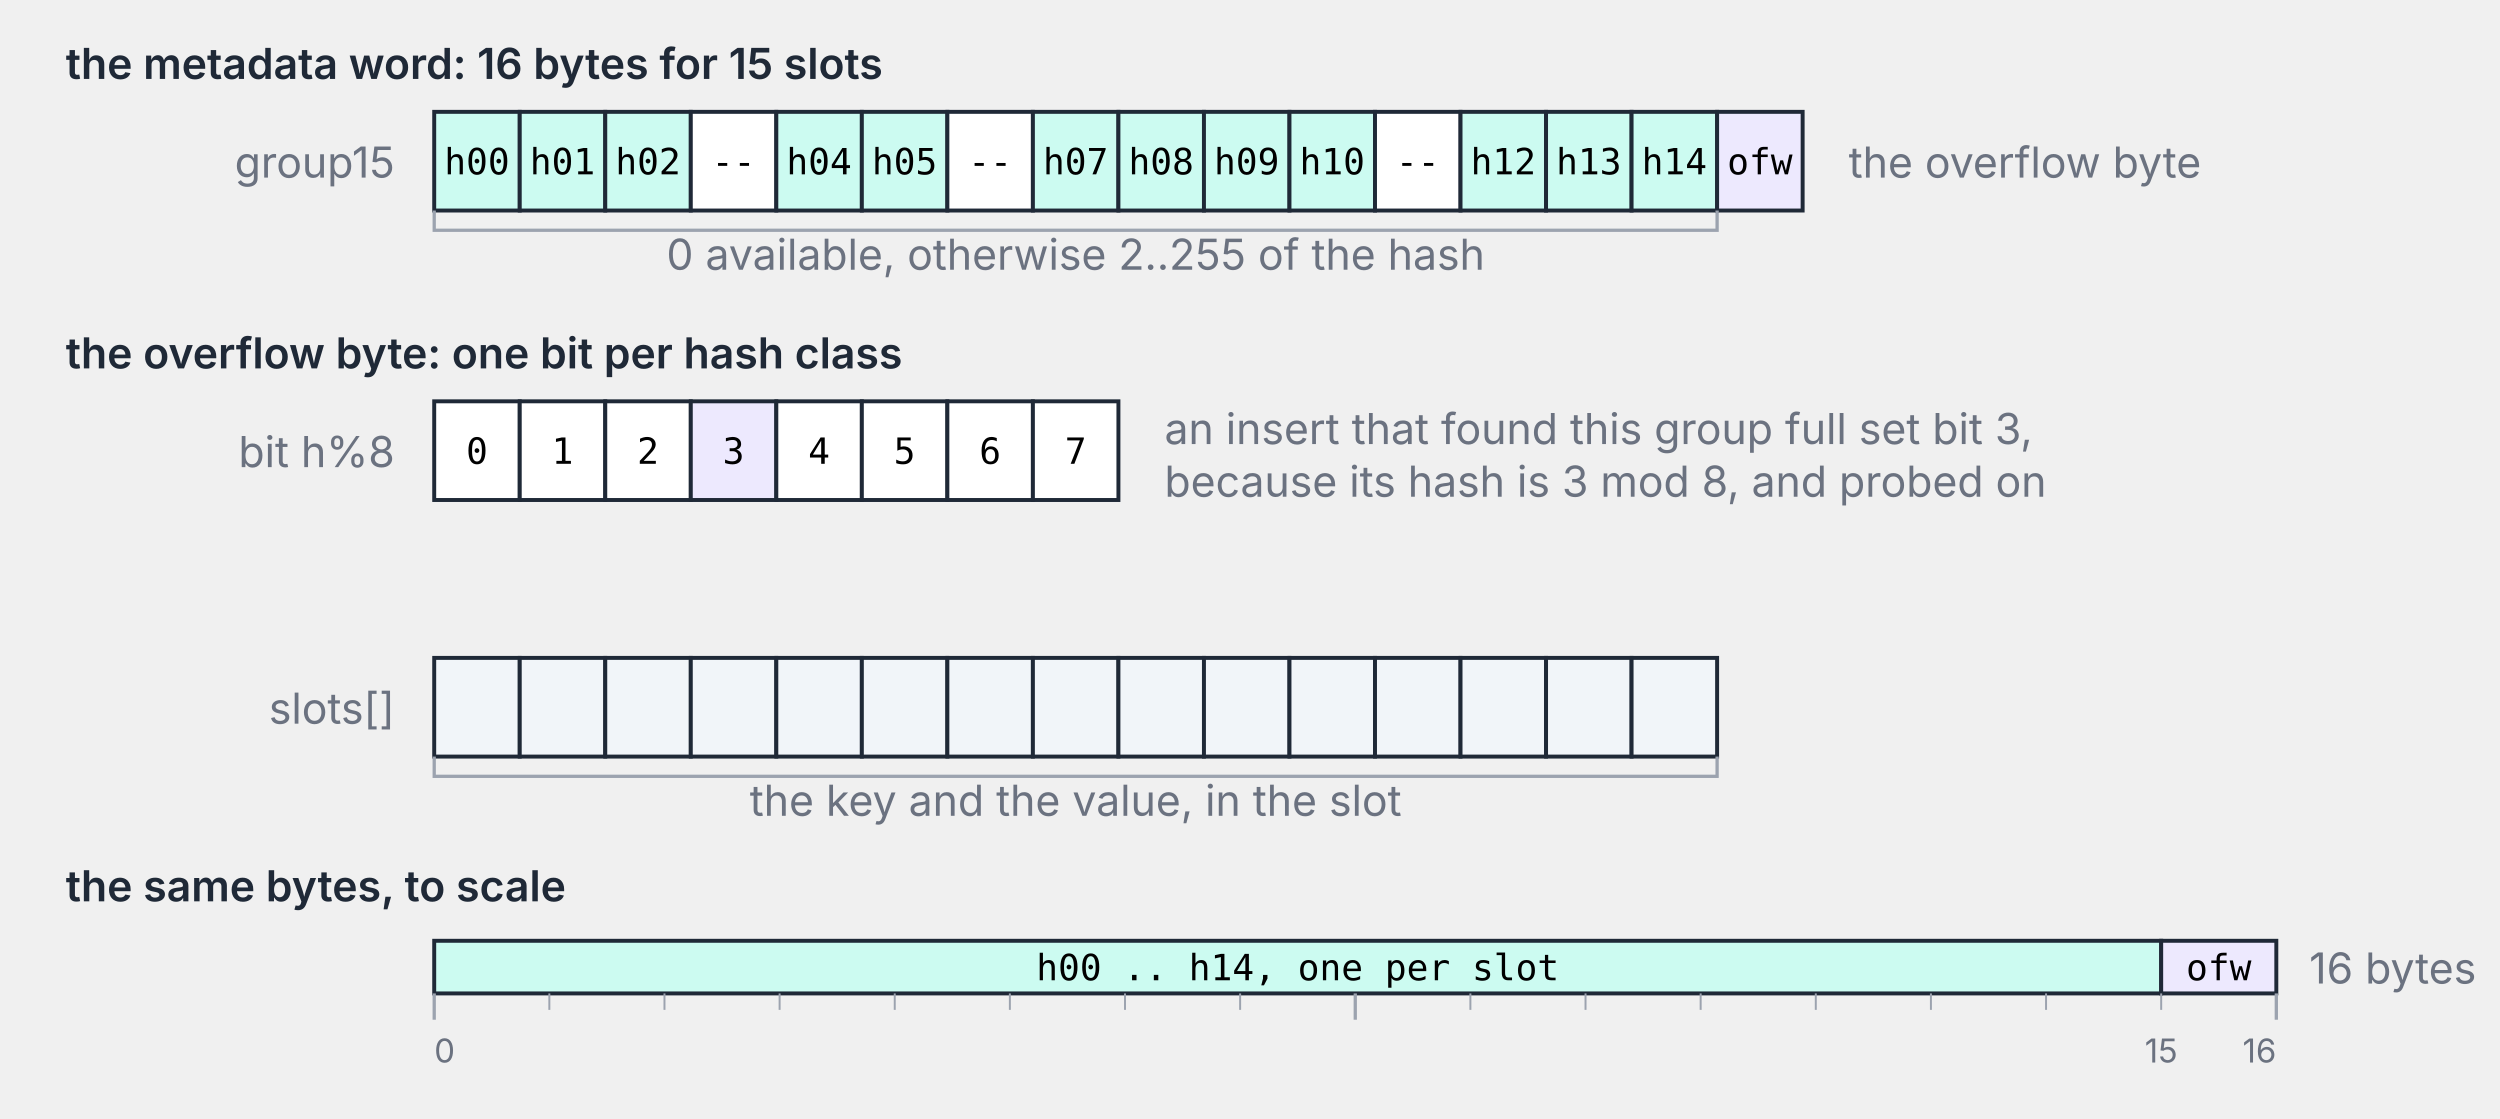
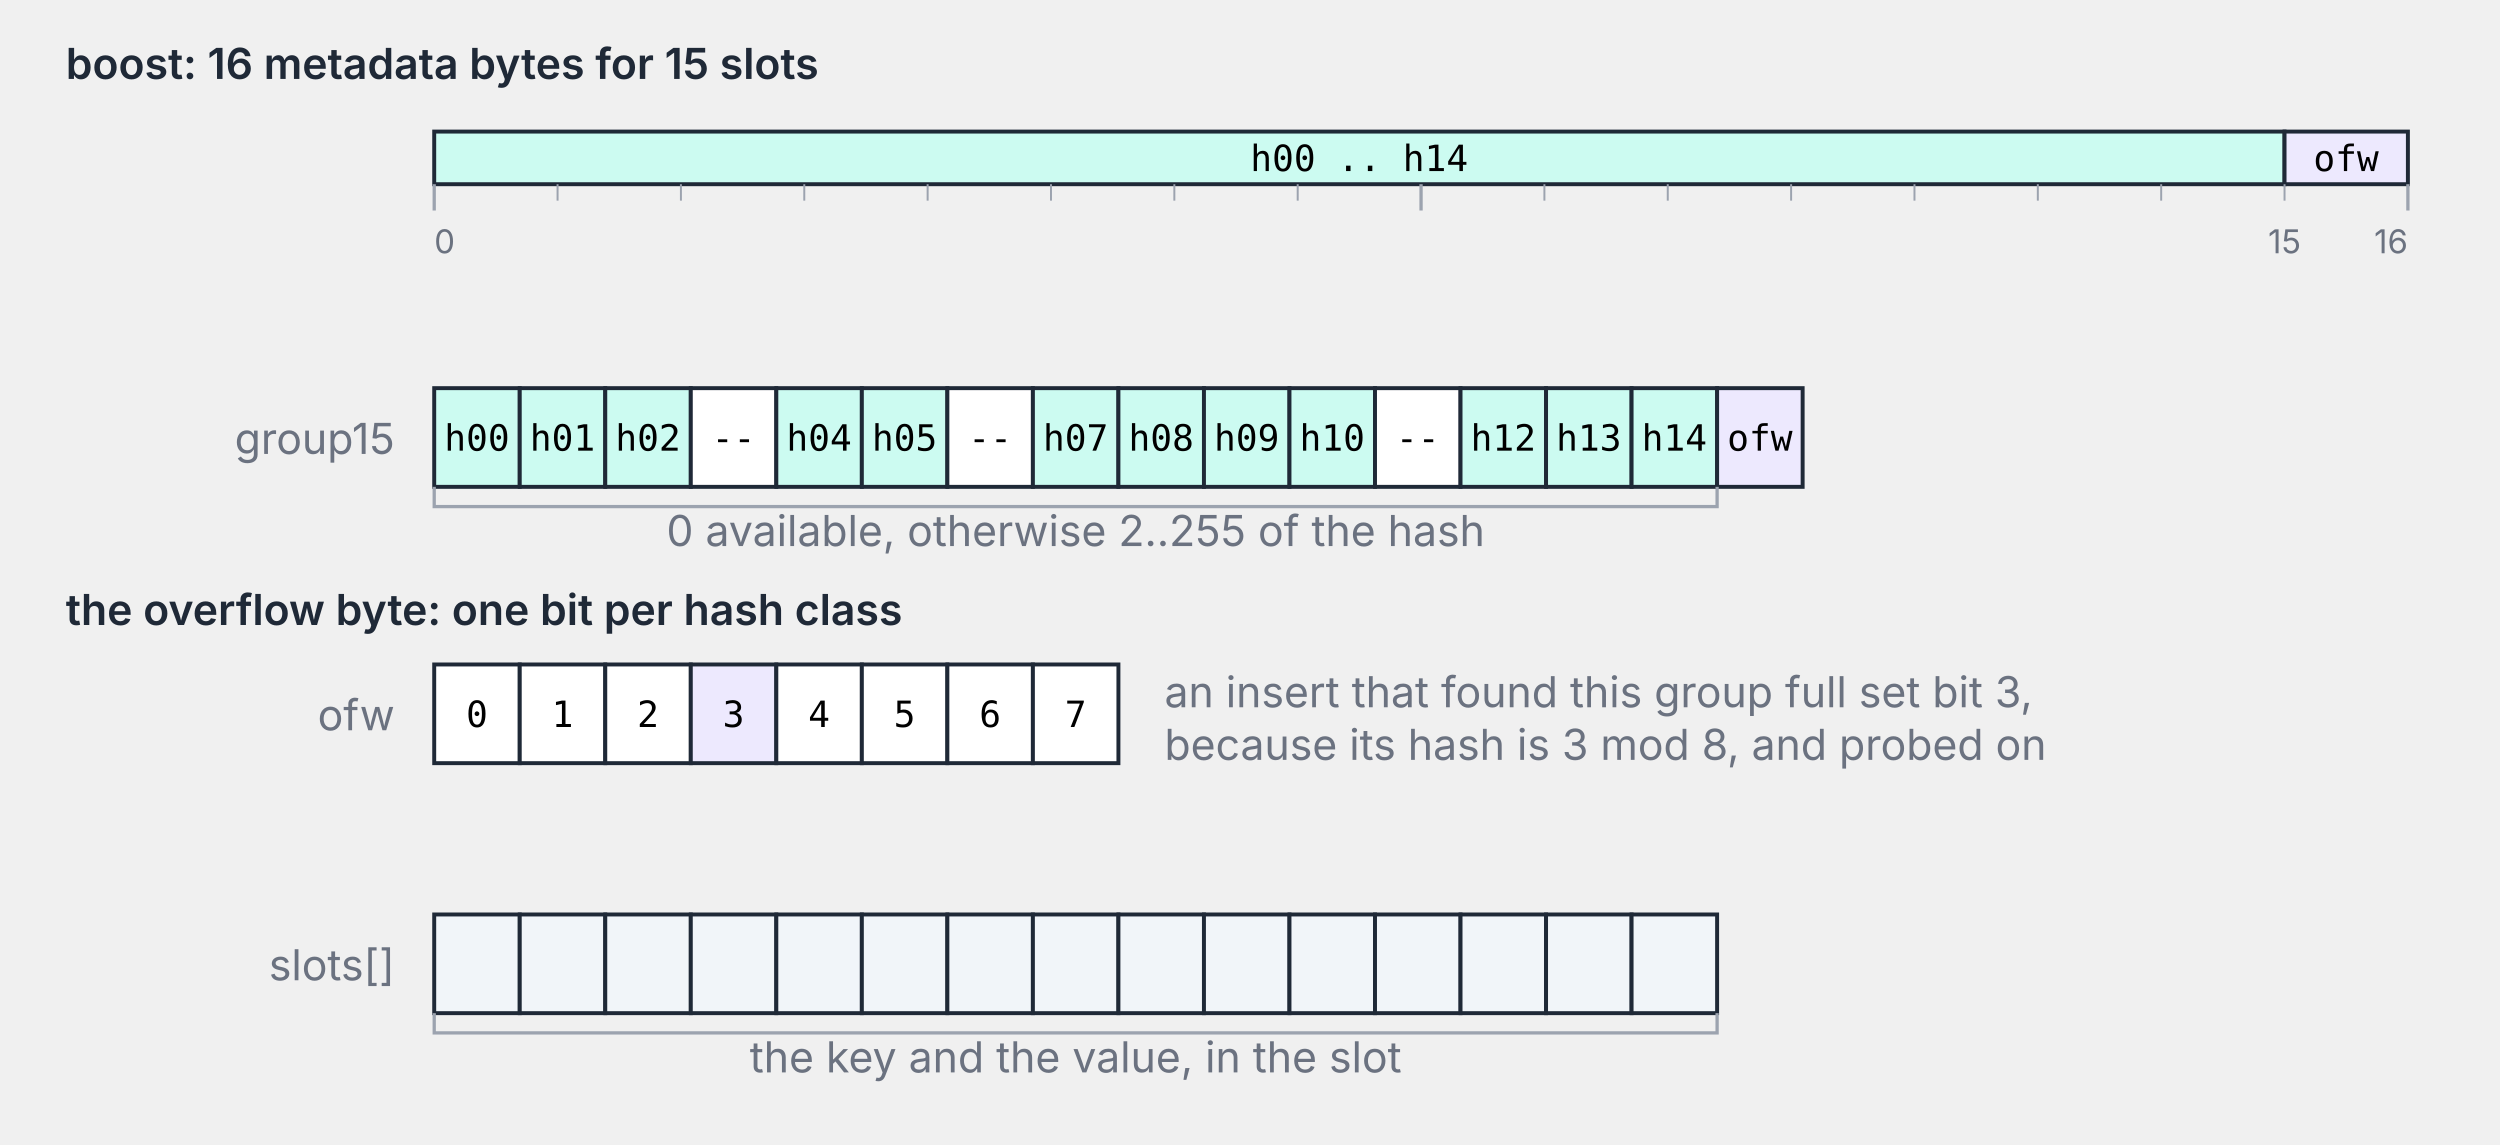
- <svg xmlns="http://www.w3.org/2000/svg" viewBox="0 0 760 340" font-family="Inter, system-ui, sans-serif" font-size="13">
+ <svg xmlns="http://www.w3.org/2000/svg" viewBox="0 0 760 348" font-family="Inter, system-ui, sans-serif" font-size="13">
  <style>
    .mono{font-family:ui-monospace,Menlo,Consolas,monospace;font-size:11px}
    .muted{fill:#6b7280}
    .lbl{fill:#1f2937;font-size:12px}
    .hd{fill:#1f2937;font-weight:600}
    .cell{fill:#fff;stroke:#1f2937;stroke-width:1.2}
    .fp{fill:#ccfbf1}
    .dist{fill:#e0f2fe}
    .idx{fill:#fef3c7}
    .ovf{fill:#ede9fe}
    .payload{fill:#f1f5f9}
    .sent{fill:url(#hatch);stroke:#9ca3af;stroke-width:1.2}
    .arrow{stroke:#0f766e;stroke-width:1.6;fill:none;marker-end:url(#head)}
    .thin{stroke:#9ca3af;stroke-width:1;fill:none}
  </style>
  <defs>
    <pattern id="hatch" width="6" height="6" patternUnits="userSpaceOnUse" patternTransform="rotate(45)">
      <line x1="0" y1="0" x2="0" y2="6" stroke="#d1d5db" stroke-width="2" />
    </pattern>
    <marker id="head" markerWidth="8" markerHeight="8" refX="6" refY="4" orient="auto">
      <path d="M0,0 L8,4 L0,8 z" fill="#0f766e" />
    </marker>
  </defs>
-   <text x="20" y="24" class="hd" text-anchor="start">the metadata word: 16 bytes for 15 slots</text>
-   <rect x="132" y="34" width="26" height="30" class="cell fp" />
-   <text x="145" y="53" class="mono" text-anchor="middle" font-size="11">h00</text>
-   <rect x="158" y="34" width="26" height="30" class="cell fp" />
-   <text x="171" y="53" class="mono" text-anchor="middle" font-size="11">h01</text>
-   <rect x="184" y="34" width="26" height="30" class="cell fp" />
-   <text x="197" y="53" class="mono" text-anchor="middle" font-size="11">h02</text>
-   <rect x="210" y="34" width="26" height="30" class="cell " />
-   <text x="223" y="53" class="mono" text-anchor="middle" font-size="11">--</text>
-   <rect x="236" y="34" width="26" height="30" class="cell fp" />
-   <text x="249" y="53" class="mono" text-anchor="middle" font-size="11">h04</text>
-   <rect x="262" y="34" width="26" height="30" class="cell fp" />
-   <text x="275" y="53" class="mono" text-anchor="middle" font-size="11">h05</text>
-   <rect x="288" y="34" width="26" height="30" class="cell " />
-   <text x="301" y="53" class="mono" text-anchor="middle" font-size="11">--</text>
-   <rect x="314" y="34" width="26" height="30" class="cell fp" />
-   <text x="327" y="53" class="mono" text-anchor="middle" font-size="11">h07</text>
-   <rect x="340" y="34" width="26" height="30" class="cell fp" />
-   <text x="353" y="53" class="mono" text-anchor="middle" font-size="11">h08</text>
-   <rect x="366" y="34" width="26" height="30" class="cell fp" />
-   <text x="379" y="53" class="mono" text-anchor="middle" font-size="11">h09</text>
-   <rect x="392" y="34" width="26" height="30" class="cell fp" />
-   <text x="405" y="53" class="mono" text-anchor="middle" font-size="11">h10</text>
-   <rect x="418" y="34" width="26" height="30" class="cell " />
-   <text x="431" y="53" class="mono" text-anchor="middle" font-size="11">--</text>
-   <rect x="444" y="34" width="26" height="30" class="cell fp" />
-   <text x="457" y="53" class="mono" text-anchor="middle" font-size="11">h12</text>
-   <rect x="470" y="34" width="26" height="30" class="cell fp" />
-   <text x="483" y="53" class="mono" text-anchor="middle" font-size="11">h13</text>
-   <rect x="496" y="34" width="26" height="30" class="cell fp" />
-   <text x="509" y="53" class="mono" text-anchor="middle" font-size="11">h14</text>
-   <rect x="522" y="34" width="26" height="30" class="cell ovf" />
-   <text x="535" y="53" class="mono" text-anchor="middle" font-size="11">ofw</text>
-   <text x="120" y="54" class="muted" text-anchor="end">group15</text>
-   <path d="M132,64 L132,70 L522,70 L522,64" class="thin" />
-   <text x="327" y="82" class="muted" text-anchor="middle">0 available, otherwise 2..255 of the hash</text>
-   <text x="562" y="54" class="muted" text-anchor="start">the overflow byte</text>
-   <text x="20" y="112" class="hd" text-anchor="start">the overflow byte: one bit per hash class</text>
-   <rect x="132" y="122" width="26" height="30" class="cell " />
-   <text x="145" y="141" class="mono" text-anchor="middle" font-size="11">0</text>
-   <rect x="158" y="122" width="26" height="30" class="cell " />
-   <text x="171" y="141" class="mono" text-anchor="middle" font-size="11">1</text>
-   <rect x="184" y="122" width="26" height="30" class="cell " />
-   <text x="197" y="141" class="mono" text-anchor="middle" font-size="11">2</text>
-   <rect x="210" y="122" width="26" height="30" class="cell ovf" />
-   <text x="223" y="141" class="mono" text-anchor="middle" font-size="11">3</text>
-   <rect x="236" y="122" width="26" height="30" class="cell " />
-   <text x="249" y="141" class="mono" text-anchor="middle" font-size="11">4</text>
-   <rect x="262" y="122" width="26" height="30" class="cell " />
-   <text x="275" y="141" class="mono" text-anchor="middle" font-size="11">5</text>
-   <rect x="288" y="122" width="26" height="30" class="cell " />
-   <text x="301" y="141" class="mono" text-anchor="middle" font-size="11">6</text>
-   <rect x="314" y="122" width="26" height="30" class="cell " />
-   <text x="327" y="141" class="mono" text-anchor="middle" font-size="11">7</text>
-   <text x="120" y="142" class="muted" text-anchor="end">bit h%8</text>
-   <text x="354" y="135" class="muted" text-anchor="start">an insert that found this group full set bit 3,</text>
-   <text x="354" y="151" class="muted" text-anchor="start">because its hash is 3 mod 8, and probed on</text>
-   <rect x="132" y="200" width="26" height="30" class="cell payload" />
-   <rect x="158" y="200" width="26" height="30" class="cell payload" />
-   <rect x="184" y="200" width="26" height="30" class="cell payload" />
-   <rect x="210" y="200" width="26" height="30" class="cell payload" />
-   <rect x="236" y="200" width="26" height="30" class="cell payload" />
-   <rect x="262" y="200" width="26" height="30" class="cell payload" />
-   <rect x="288" y="200" width="26" height="30" class="cell payload" />
-   <rect x="314" y="200" width="26" height="30" class="cell payload" />
-   <rect x="340" y="200" width="26" height="30" class="cell payload" />
-   <rect x="366" y="200" width="26" height="30" class="cell payload" />
-   <rect x="392" y="200" width="26" height="30" class="cell payload" />
-   <rect x="418" y="200" width="26" height="30" class="cell payload" />
-   <rect x="444" y="200" width="26" height="30" class="cell payload" />
-   <rect x="470" y="200" width="26" height="30" class="cell payload" />
-   <rect x="496" y="200" width="26" height="30" class="cell payload" />
-   <text x="120" y="220" class="muted" text-anchor="end">slots[]</text>
-   <path d="M132,230 L132,236 L522,236 L522,230" class="thin" />
-   <text x="327" y="248" class="muted" text-anchor="middle">the key and the value, in the slot</text>
-   <text x="20" y="274" class="hd" text-anchor="start">the same bytes, to scale</text>
-   <rect x="132.0" y="286" width="525.0" height="16" class="cell fp" />
-   <text x="394.5" y="298" class="mono" text-anchor="middle" font-size="9">h00 .. h14, one per slot</text>
-   <rect x="657.0" y="286" width="35.0" height="16" class="cell ovf" />
-   <text x="674.5" y="298" class="mono" text-anchor="middle" font-size="9">ofw</text>
-   <line x1="132.0" y1="302" x2="132.0" y2="310" stroke="#9ca3af" stroke-width="1" />
-   <line x1="167.0" y1="302" x2="167.0" y2="307" stroke="#9ca3af" stroke-width="0.6" />
-   <line x1="202.0" y1="302" x2="202.0" y2="307" stroke="#9ca3af" stroke-width="0.6" />
-   <line x1="237.0" y1="302" x2="237.0" y2="307" stroke="#9ca3af" stroke-width="0.6" />
-   <line x1="272.0" y1="302" x2="272.0" y2="307" stroke="#9ca3af" stroke-width="0.6" />
-   <line x1="307.0" y1="302" x2="307.0" y2="307" stroke="#9ca3af" stroke-width="0.6" />
-   <line x1="342.0" y1="302" x2="342.0" y2="307" stroke="#9ca3af" stroke-width="0.6" />
-   <line x1="377.0" y1="302" x2="377.0" y2="307" stroke="#9ca3af" stroke-width="0.6" />
-   <line x1="412.0" y1="302" x2="412.0" y2="310" stroke="#9ca3af" stroke-width="1" />
-   <line x1="447.0" y1="302" x2="447.0" y2="307" stroke="#9ca3af" stroke-width="0.6" />
-   <line x1="482.0" y1="302" x2="482.0" y2="307" stroke="#9ca3af" stroke-width="0.6" />
-   <line x1="517.0" y1="302" x2="517.0" y2="307" stroke="#9ca3af" stroke-width="0.6" />
-   <line x1="552.0" y1="302" x2="552.0" y2="307" stroke="#9ca3af" stroke-width="0.6" />
-   <line x1="587.0" y1="302" x2="587.0" y2="307" stroke="#9ca3af" stroke-width="0.6" />
-   <line x1="622.0" y1="302" x2="622.0" y2="307" stroke="#9ca3af" stroke-width="0.6" />
-   <line x1="657.0" y1="302" x2="657.0" y2="307" stroke="#9ca3af" stroke-width="0.6" />
-   <line x1="692.0" y1="302" x2="692.0" y2="310" stroke="#9ca3af" stroke-width="1" />
-   <text x="132.0" y="323" class="muted" text-anchor="start" font-size="10">0</text>
-   <text x="657.0" y="323" class="muted" text-anchor="middle" font-size="10">15</text>
-   <text x="692.0" y="323" class="muted" text-anchor="end" font-size="10">16</text>
-   <text x="702" y="299" class="muted" text-anchor="start">16 bytes</text>
+   <text x="20" y="24" class="hd" text-anchor="start">boost: 16 metadata bytes for 15 slots</text>
+   <rect x="132.0" y="40" width="562.5" height="16" class="cell fp" />
+   <text x="413.2" y="52" class="mono" text-anchor="middle" font-size="9">h00 .. h14</text>
+   <rect x="694.5" y="40" width="37.5" height="16" class="cell ovf" />
+   <text x="713.2" y="52" class="mono" text-anchor="middle" font-size="9">ofw</text>
+   <line x1="132.0" y1="56" x2="132.0" y2="64" stroke="#9ca3af" stroke-width="1" />
+   <line x1="169.5" y1="56" x2="169.5" y2="61" stroke="#9ca3af" stroke-width="0.6" />
+   <line x1="207.0" y1="56" x2="207.0" y2="61" stroke="#9ca3af" stroke-width="0.6" />
+   <line x1="244.5" y1="56" x2="244.5" y2="61" stroke="#9ca3af" stroke-width="0.6" />
+   <line x1="282.0" y1="56" x2="282.0" y2="61" stroke="#9ca3af" stroke-width="0.6" />
+   <line x1="319.5" y1="56" x2="319.5" y2="61" stroke="#9ca3af" stroke-width="0.6" />
+   <line x1="357.0" y1="56" x2="357.0" y2="61" stroke="#9ca3af" stroke-width="0.6" />
+   <line x1="394.5" y1="56" x2="394.5" y2="61" stroke="#9ca3af" stroke-width="0.6" />
+   <line x1="432.0" y1="56" x2="432.0" y2="64" stroke="#9ca3af" stroke-width="1" />
+   <line x1="469.5" y1="56" x2="469.5" y2="61" stroke="#9ca3af" stroke-width="0.6" />
+   <line x1="507.0" y1="56" x2="507.0" y2="61" stroke="#9ca3af" stroke-width="0.6" />
+   <line x1="544.5" y1="56" x2="544.5" y2="61" stroke="#9ca3af" stroke-width="0.6" />
+   <line x1="582.0" y1="56" x2="582.0" y2="61" stroke="#9ca3af" stroke-width="0.6" />
+   <line x1="619.5" y1="56" x2="619.5" y2="61" stroke="#9ca3af" stroke-width="0.6" />
+   <line x1="657.0" y1="56" x2="657.0" y2="61" stroke="#9ca3af" stroke-width="0.6" />
+   <line x1="694.5" y1="56" x2="694.5" y2="61" stroke="#9ca3af" stroke-width="0.6" />
+   <line x1="732.0" y1="56" x2="732.0" y2="64" stroke="#9ca3af" stroke-width="1" />
+   <text x="132.0" y="77" class="muted" text-anchor="start" font-size="10">0</text>
+   <text x="694.5" y="77" class="muted" text-anchor="middle" font-size="10">15</text>
+   <text x="732.0" y="77" class="muted" text-anchor="end" font-size="10">16</text>
+   <rect x="132" y="118" width="26" height="30" class="cell fp" />
+   <text x="145" y="137" class="mono" text-anchor="middle" font-size="11">h00</text>
+   <rect x="158" y="118" width="26" height="30" class="cell fp" />
+   <text x="171" y="137" class="mono" text-anchor="middle" font-size="11">h01</text>
+   <rect x="184" y="118" width="26" height="30" class="cell fp" />
+   <text x="197" y="137" class="mono" text-anchor="middle" font-size="11">h02</text>
+   <rect x="210" y="118" width="26" height="30" class="cell " />
+   <text x="223" y="137" class="mono" text-anchor="middle" font-size="11">--</text>
+   <rect x="236" y="118" width="26" height="30" class="cell fp" />
+   <text x="249" y="137" class="mono" text-anchor="middle" font-size="11">h04</text>
+   <rect x="262" y="118" width="26" height="30" class="cell fp" />
+   <text x="275" y="137" class="mono" text-anchor="middle" font-size="11">h05</text>
+   <rect x="288" y="118" width="26" height="30" class="cell " />
+   <text x="301" y="137" class="mono" text-anchor="middle" font-size="11">--</text>
+   <rect x="314" y="118" width="26" height="30" class="cell fp" />
+   <text x="327" y="137" class="mono" text-anchor="middle" font-size="11">h07</text>
+   <rect x="340" y="118" width="26" height="30" class="cell fp" />
+   <text x="353" y="137" class="mono" text-anchor="middle" font-size="11">h08</text>
+   <rect x="366" y="118" width="26" height="30" class="cell fp" />
+   <text x="379" y="137" class="mono" text-anchor="middle" font-size="11">h09</text>
+   <rect x="392" y="118" width="26" height="30" class="cell fp" />
+   <text x="405" y="137" class="mono" text-anchor="middle" font-size="11">h10</text>
+   <rect x="418" y="118" width="26" height="30" class="cell " />
+   <text x="431" y="137" class="mono" text-anchor="middle" font-size="11">--</text>
+   <rect x="444" y="118" width="26" height="30" class="cell fp" />
+   <text x="457" y="137" class="mono" text-anchor="middle" font-size="11">h12</text>
+   <rect x="470" y="118" width="26" height="30" class="cell fp" />
+   <text x="483" y="137" class="mono" text-anchor="middle" font-size="11">h13</text>
+   <rect x="496" y="118" width="26" height="30" class="cell fp" />
+   <text x="509" y="137" class="mono" text-anchor="middle" font-size="11">h14</text>
+   <rect x="522" y="118" width="26" height="30" class="cell ovf" />
+   <text x="535" y="137" class="mono" text-anchor="middle" font-size="11">ofw</text>
+   <text x="120" y="138" class="muted" text-anchor="end">group15</text>
+   <path d="M132,148 L132,154 L522,154 L522,148" class="thin" />
+   <text x="327" y="166" class="muted" text-anchor="middle">0 available, otherwise 2..255 of the hash</text>
+   <text x="20" y="190" class="hd" text-anchor="start">the overflow byte: one bit per hash class</text>
+   <rect x="132" y="202" width="26" height="30" class="cell " />
+   <text x="145" y="221" class="mono" text-anchor="middle" font-size="11">0</text>
+   <rect x="158" y="202" width="26" height="30" class="cell " />
+   <text x="171" y="221" class="mono" text-anchor="middle" font-size="11">1</text>
+   <rect x="184" y="202" width="26" height="30" class="cell " />
+   <text x="197" y="221" class="mono" text-anchor="middle" font-size="11">2</text>
+   <rect x="210" y="202" width="26" height="30" class="cell ovf" />
+   <text x="223" y="221" class="mono" text-anchor="middle" font-size="11">3</text>
+   <rect x="236" y="202" width="26" height="30" class="cell " />
+   <text x="249" y="221" class="mono" text-anchor="middle" font-size="11">4</text>
+   <rect x="262" y="202" width="26" height="30" class="cell " />
+   <text x="275" y="221" class="mono" text-anchor="middle" font-size="11">5</text>
+   <rect x="288" y="202" width="26" height="30" class="cell " />
+   <text x="301" y="221" class="mono" text-anchor="middle" font-size="11">6</text>
+   <rect x="314" y="202" width="26" height="30" class="cell " />
+   <text x="327" y="221" class="mono" text-anchor="middle" font-size="11">7</text>
+   <text x="120" y="222" class="muted" text-anchor="end">ofw</text>
+   <text x="354" y="215" class="muted" text-anchor="start">an insert that found this group full set bit 3,</text>
+   <text x="354" y="231" class="muted" text-anchor="start">because its hash is 3 mod 8, and probed on</text>
+   <rect x="132" y="278" width="26" height="30" class="cell payload" />
+   <rect x="158" y="278" width="26" height="30" class="cell payload" />
+   <rect x="184" y="278" width="26" height="30" class="cell payload" />
+   <rect x="210" y="278" width="26" height="30" class="cell payload" />
+   <rect x="236" y="278" width="26" height="30" class="cell payload" />
+   <rect x="262" y="278" width="26" height="30" class="cell payload" />
+   <rect x="288" y="278" width="26" height="30" class="cell payload" />
+   <rect x="314" y="278" width="26" height="30" class="cell payload" />
+   <rect x="340" y="278" width="26" height="30" class="cell payload" />
+   <rect x="366" y="278" width="26" height="30" class="cell payload" />
+   <rect x="392" y="278" width="26" height="30" class="cell payload" />
+   <rect x="418" y="278" width="26" height="30" class="cell payload" />
+   <rect x="444" y="278" width="26" height="30" class="cell payload" />
+   <rect x="470" y="278" width="26" height="30" class="cell payload" />
+   <rect x="496" y="278" width="26" height="30" class="cell payload" />
+   <text x="120" y="298" class="muted" text-anchor="end">slots[]</text>
+   <path d="M132,308 L132,314 L522,314 L522,308" class="thin" />
+   <text x="327" y="326" class="muted" text-anchor="middle">the key and the value, in the slot</text>
</svg>
